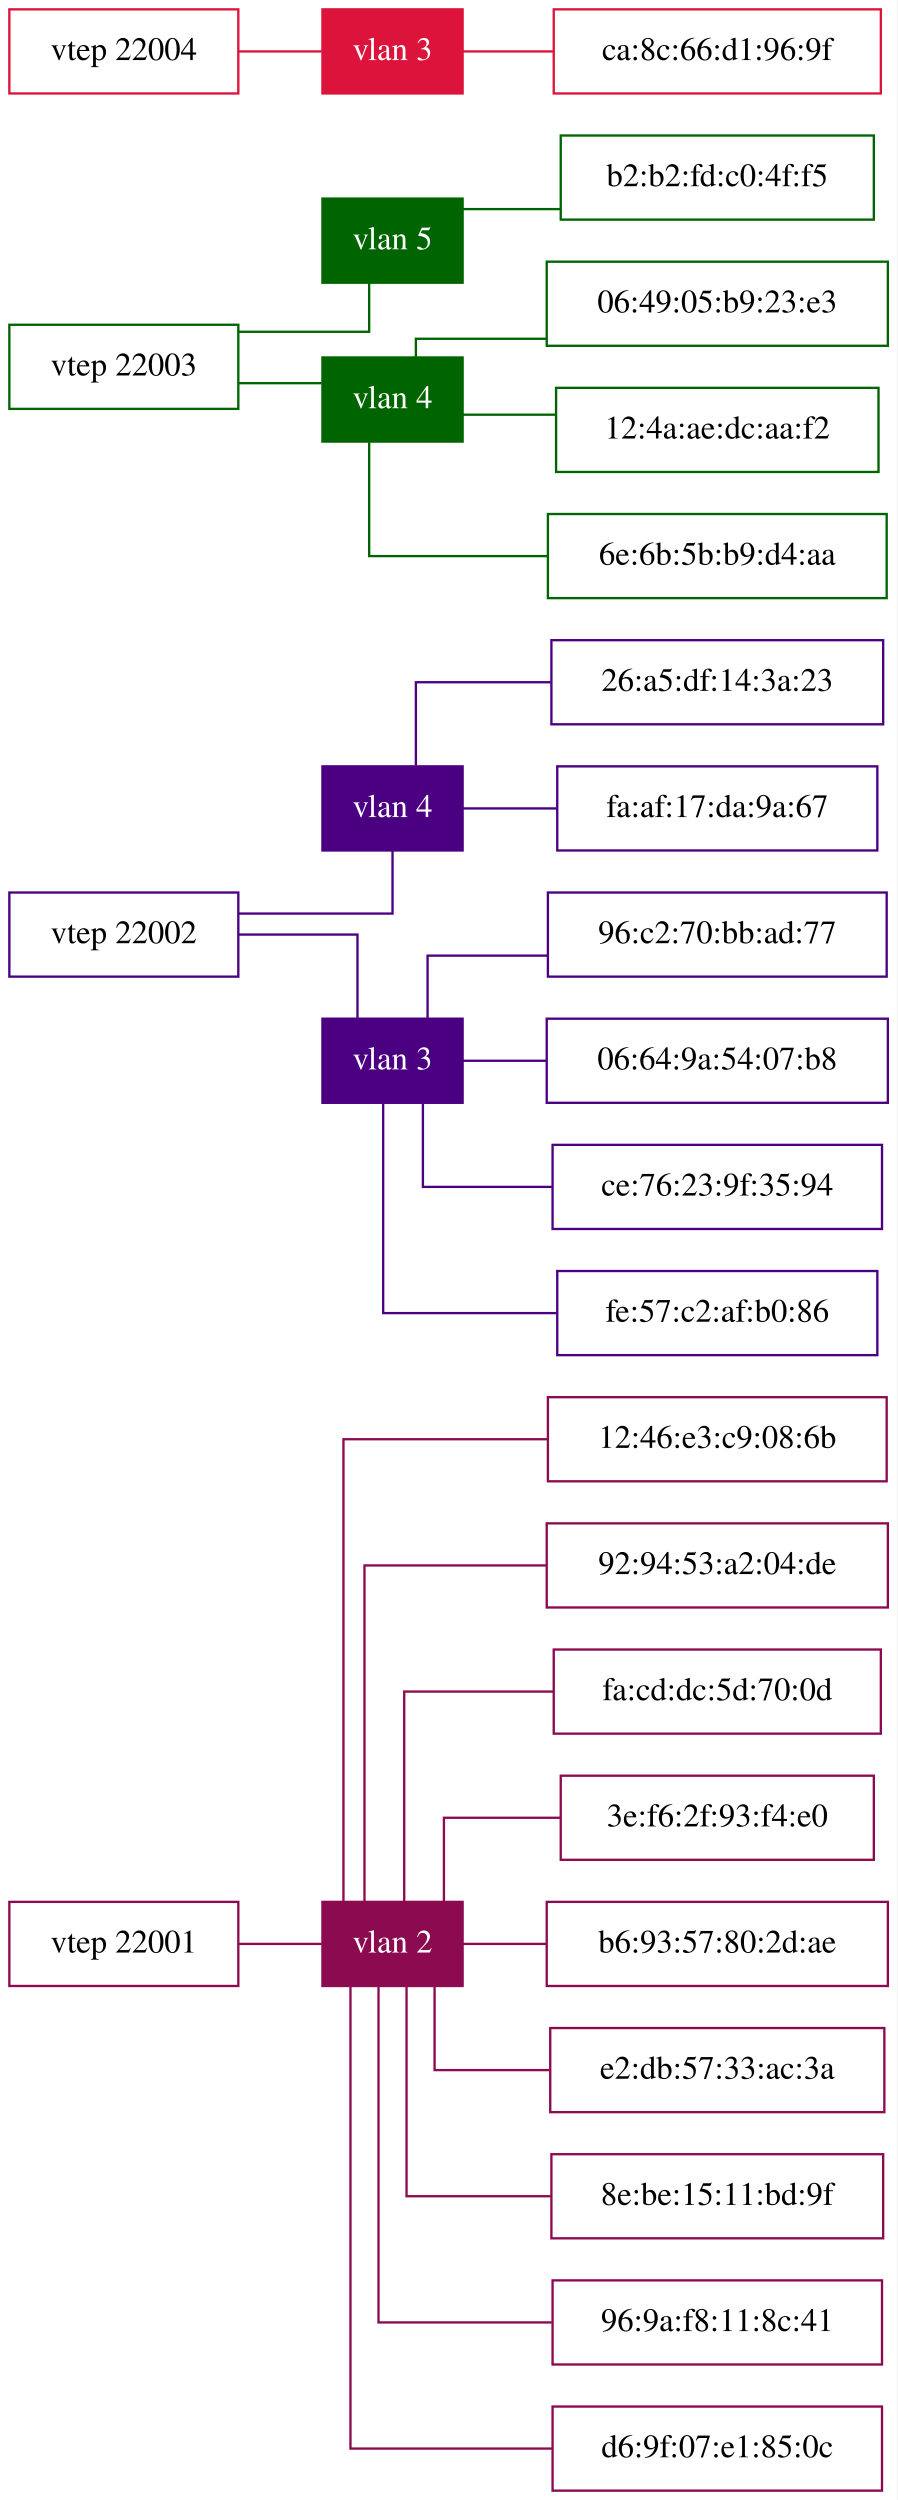
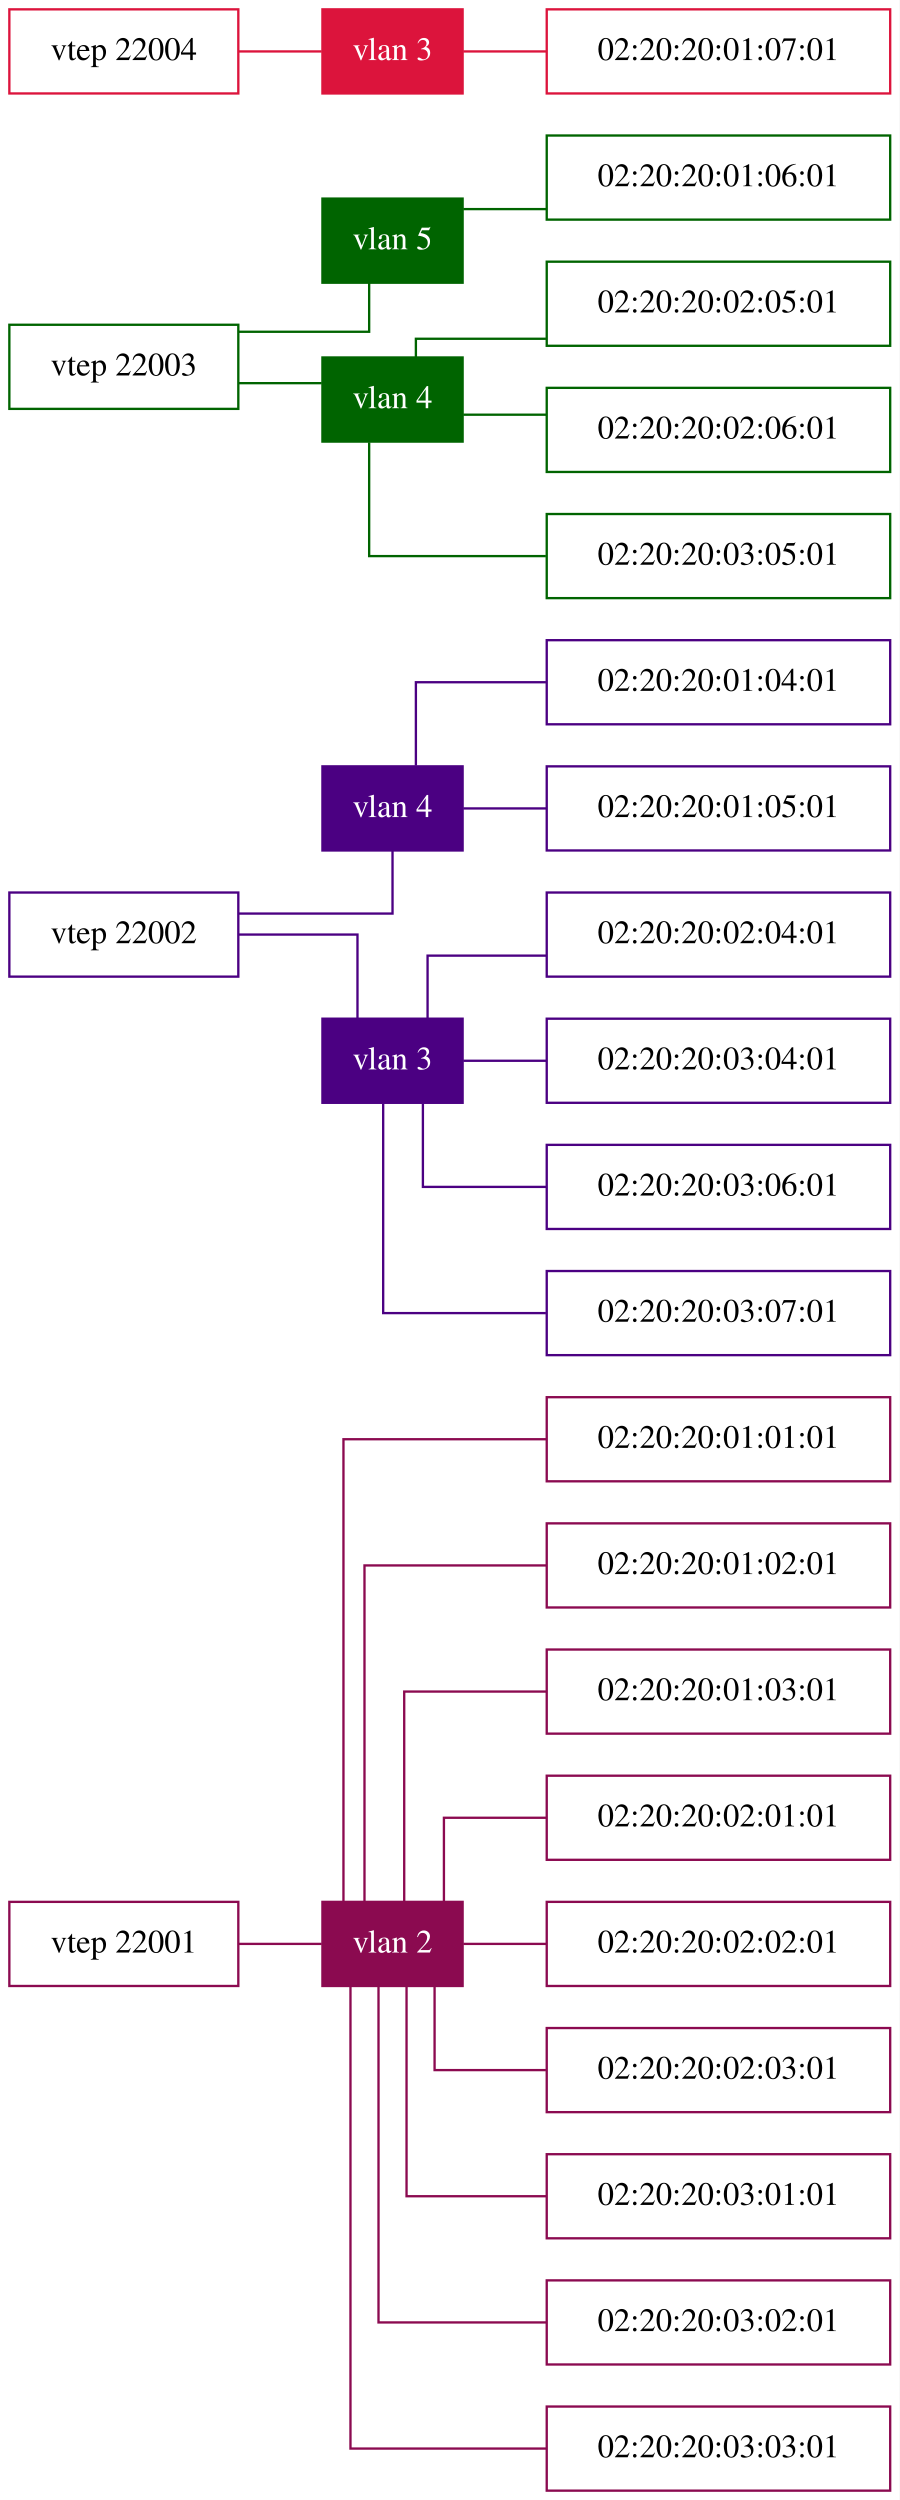
- <svg xmlns="http://www.w3.org/2000/svg" width="384pt" height="1070pt" viewBox="0.00 0.00 384.00 1070.00">
+ <svg xmlns="http://www.w3.org/2000/svg" width="385pt" height="1070pt" viewBox="0.00 0.00 385.00 1070.00">
  <g id="graph0" class="graph" transform="scale(1 1) rotate(0) translate(4 1066)">
-     <polygon fill="white" stroke="transparent" points="-4,4 -4,-1066 380,-1066 380,4 -4,4" />
+     <polygon fill="white" stroke="transparent" points="-4,4 -4,-1066 381,-1066 381,4 -4,4" />
    <g id="node1" class="node">
      <polygon fill="none" stroke="#8b0a50" points="98,-252 0,-252 0,-216 98,-216 98,-252" />
      <text text-anchor="middle" x="49" y="-230.3" font-family="Times,serif" font-size="14.00">vtep 22001</text>
    </g>
    <g id="node2" class="node">
      <polygon fill="#8b0a50" stroke="#8b0a50" points="194,-252 134,-252 134,-216 194,-216 194,-252" />
      <text text-anchor="middle" x="164" y="-230.3" font-family="Times,serif" font-size="14.00" fill="white">vlan 2</text>
    </g>
    <g id="edge1" class="edge">
      <path fill="none" stroke="#8b0a50" d="M98.1,-234C110.19,-234 122.78,-234 133.69,-234" />
    </g>
    <g id="node9" class="node">
-       <polygon fill="none" stroke="#8b0a50" points="375.5,-468 230.5,-468 230.5,-432 375.5,-432 375.5,-468" />
-       <text text-anchor="middle" x="303" y="-446.3" font-family="Times,serif" font-size="14.00">12:46:e3:c9:08:6b</text>
+       <polygon fill="none" stroke="#8b0a50" points="377,-468 230,-468 230,-432 377,-432 377,-468" />
+       <text text-anchor="middle" x="303.5" y="-446.3" font-family="Times,serif" font-size="14.00">02:20:20:01:01:01</text>
    </g>
    <g id="edge5" class="edge">
-       <path fill="none" stroke="#8b0a50" d="M143,-252.04C143,-303.96 143,-450 143,-450 143,-450 188.16,-450 230.49,-450" />
+       <path fill="none" stroke="#8b0a50" d="M143,-252.04C143,-303.96 143,-450 143,-450 143,-450 187.63,-450 229.83,-450" />
    </g>
    <g id="node10" class="node">
-       <polygon fill="none" stroke="#8b0a50" points="376,-414 230,-414 230,-378 376,-378 376,-414" />
-       <text text-anchor="middle" x="303" y="-392.3" font-family="Times,serif" font-size="14.00">92:94:53:a2:04:de</text>
+       <polygon fill="none" stroke="#8b0a50" points="377,-414 230,-414 230,-378 377,-378 377,-414" />
+       <text text-anchor="middle" x="303.5" y="-392.3" font-family="Times,serif" font-size="14.00">02:20:20:01:02:01</text>
    </g>
    <g id="edge6" class="edge">
-       <path fill="none" stroke="#8b0a50" d="M152,-252.27C152,-294.64 152,-396 152,-396 152,-396 191.24,-396 229.71,-396" />
+       <path fill="none" stroke="#8b0a50" d="M152,-252.27C152,-294.64 152,-396 152,-396 152,-396 191.37,-396 229.97,-396" />
    </g>
    <g id="node11" class="node">
-       <polygon fill="none" stroke="#8b0a50" points="373,-360 233,-360 233,-324 373,-324 373,-360" />
-       <text text-anchor="middle" x="303" y="-338.3" font-family="Times,serif" font-size="14.00">fa:cd:dc:5d:70:0d</text>
+       <polygon fill="none" stroke="#8b0a50" points="377,-360 230,-360 230,-324 377,-324 377,-360" />
+       <text text-anchor="middle" x="303.5" y="-338.3" font-family="Times,serif" font-size="14.00">02:20:20:01:03:01</text>
    </g>
    <g id="edge7" class="edge">
-       <path fill="none" stroke="#8b0a50" d="M169,-252.32C169,-283.13 169,-342 169,-342 169,-342 200.44,-342 232.86,-342" />
+       <path fill="none" stroke="#8b0a50" d="M169,-252.32C169,-283.13 169,-342 169,-342 169,-342 198.55,-342 229.95,-342" />
    </g>
    <g id="node18" class="node">
-       <polygon fill="none" stroke="#8b0a50" points="370,-306 236,-306 236,-270 370,-270 370,-306" />
-       <text text-anchor="middle" x="303" y="-284.3" font-family="Times,serif" font-size="14.00">3e:f6:2f:93:f4:e0</text>
+       <polygon fill="none" stroke="#8b0a50" points="377,-306 230,-306 230,-270 377,-270 377,-306" />
+       <text text-anchor="middle" x="303.5" y="-284.3" font-family="Times,serif" font-size="14.00">02:20:20:02:01:01</text>
    </g>
    <g id="edge15" class="edge">
-       <path fill="none" stroke="#8b0a50" d="M186,-252.28C186,-267.95 186,-288 186,-288 186,-288 209.82,-288 235.96,-288" />
+       <path fill="none" stroke="#8b0a50" d="M186,-252.28C186,-267.95 186,-288 186,-288 186,-288 206.15,-288 229.75,-288" />
    </g>
    <g id="node19" class="node">
-       <polygon fill="none" stroke="#8b0a50" points="376,-252 230,-252 230,-216 376,-216 376,-252" />
-       <text text-anchor="middle" x="303" y="-230.3" font-family="Times,serif" font-size="14.00">b6:93:57:80:2d:ae</text>
+       <polygon fill="none" stroke="#8b0a50" points="377,-252 230,-252 230,-216 377,-216 377,-252" />
+       <text text-anchor="middle" x="303.5" y="-230.3" font-family="Times,serif" font-size="14.00">02:20:20:02:02:01</text>
    </g>
    <g id="edge16" class="edge">
-       <path fill="none" stroke="#8b0a50" d="M194.16,-234C204.78,-234 217.23,-234 229.83,-234" />
+       <path fill="none" stroke="#8b0a50" d="M194.27,-234C204.85,-234 217.23,-234 229.79,-234" />
    </g>
    <g id="node20" class="node">
-       <polygon fill="none" stroke="#8b0a50" points="374.5,-198 231.5,-198 231.5,-162 374.5,-162 374.5,-198" />
-       <text text-anchor="middle" x="303" y="-176.3" font-family="Times,serif" font-size="14.00">e2:db:57:33:ac:3a</text>
+       <polygon fill="none" stroke="#8b0a50" points="377,-198 230,-198 230,-162 377,-162 377,-198" />
+       <text text-anchor="middle" x="303.5" y="-176.3" font-family="Times,serif" font-size="14.00">02:20:20:02:03:01</text>
    </g>
    <g id="edge17" class="edge">
-       <path fill="none" stroke="#8b0a50" d="M182,-215.72C182,-200.05 182,-180 182,-180 182,-180 205.16,-180 231.22,-180" />
+       <path fill="none" stroke="#8b0a50" d="M182,-215.72C182,-200.05 182,-180 182,-180 182,-180 204.23,-180 229.67,-180" />
    </g>
    <g id="node24" class="node">
-       <polygon fill="none" stroke="#8b0a50" points="374,-144 232,-144 232,-108 374,-108 374,-144" />
-       <text text-anchor="middle" x="303" y="-122.3" font-family="Times,serif" font-size="14.00">8e:be:15:11:bd:9f</text>
+       <polygon fill="none" stroke="#8b0a50" points="377,-144 230,-144 230,-108 377,-108 377,-144" />
+       <text text-anchor="middle" x="303.5" y="-122.3" font-family="Times,serif" font-size="14.00">02:20:20:03:01:01</text>
    </g>
    <g id="edge24" class="edge">
-       <path fill="none" stroke="#8b0a50" d="M170,-215.68C170,-184.87 170,-126 170,-126 170,-126 200.21,-126 231.83,-126" />
+       <path fill="none" stroke="#8b0a50" d="M170,-215.68C170,-184.87 170,-126 170,-126 170,-126 198.85,-126 229.72,-126" />
    </g>
    <g id="node25" class="node">
-       <polygon fill="none" stroke="#8b0a50" points="373.5,-90 232.5,-90 232.5,-54 373.5,-54 373.5,-90" />
-       <text text-anchor="middle" x="303" y="-68.3" font-family="Times,serif" font-size="14.00">96:9a:f8:11:8c:41</text>
+       <polygon fill="none" stroke="#8b0a50" points="377,-90 230,-90 230,-54 377,-54 377,-90" />
+       <text text-anchor="middle" x="303.5" y="-68.3" font-family="Times,serif" font-size="14.00">02:20:20:03:02:01</text>
    </g>
    <g id="edge25" class="edge">
-       <path fill="none" stroke="#8b0a50" d="M158,-215.73C158,-173.36 158,-72 158,-72 158,-72 195.39,-72 232.2,-72" />
+       <path fill="none" stroke="#8b0a50" d="M158,-215.73C158,-173.36 158,-72 158,-72 158,-72 193.81,-72 229.9,-72" />
    </g>
    <g id="node26" class="node">
-       <polygon fill="none" stroke="#8b0a50" points="373.5,-36 232.5,-36 232.5,0 373.5,0 373.5,-36" />
-       <text text-anchor="middle" x="303" y="-14.3" font-family="Times,serif" font-size="14.00">d6:9f:07:e1:85:0c</text>
+       <polygon fill="none" stroke="#8b0a50" points="377,-36 230,-36 230,0 377,0 377,-36" />
+       <text text-anchor="middle" x="303.5" y="-14.3" font-family="Times,serif" font-size="14.00">02:20:20:03:03:01</text>
    </g>
    <g id="edge26" class="edge">
-       <path fill="none" stroke="#8b0a50" d="M146,-215.96C146,-164.04 146,-18 146,-18 146,-18 190.64,-18 232.31,-18" />
+       <path fill="none" stroke="#8b0a50" d="M146,-215.96C146,-164.04 146,-18 146,-18 146,-18 188.83,-18 229.82,-18" />
    </g>
    <g id="node3" class="node">
      <polygon fill="none" stroke="indigo" points="98,-684 0,-684 0,-648 98,-648 98,-684" />
      <text text-anchor="middle" x="49" y="-662.3" font-family="Times,serif" font-size="14.00">vtep 22002</text>
    </g>
    <g id="node4" class="node">
      <polygon fill="indigo" stroke="indigo" points="194,-738 134,-738 134,-702 194,-702 194,-738" />
      <text text-anchor="middle" x="164" y="-716.3" font-family="Times,serif" font-size="14.00" fill="white">vlan 4</text>
    </g>
    <g id="edge2" class="edge">
      <path fill="none" stroke="indigo" d="M98.1,-675C129.36,-675 164,-675 164,-675 164,-675 164,-689.44 164,-701.96" />
    </g>
    <g id="node16" class="node">
      <polygon fill="indigo" stroke="indigo" points="194,-630 134,-630 134,-594 194,-594 194,-630" />
      <text text-anchor="middle" x="164" y="-608.3" font-family="Times,serif" font-size="14.00" fill="white">vlan 3</text>
    </g>
    <g id="edge13" class="edge">
      <path fill="none" stroke="indigo" d="M98.12,-666C123.41,-666 149,-666 149,-666 149,-666 149,-645.95 149,-630.28" />
    </g>
    <g id="node12" class="node">
-       <polygon fill="none" stroke="indigo" points="374,-792 232,-792 232,-756 374,-756 374,-792" />
-       <text text-anchor="middle" x="303" y="-770.3" font-family="Times,serif" font-size="14.00">26:a5:df:14:3a:23</text>
+       <polygon fill="none" stroke="indigo" points="377,-792 230,-792 230,-756 377,-756 377,-792" />
+       <text text-anchor="middle" x="303.5" y="-770.3" font-family="Times,serif" font-size="14.00">02:20:20:01:04:01</text>
    </g>
    <g id="edge8" class="edge">
-       <path fill="none" stroke="indigo" d="M174,-738.28C174,-753.95 174,-774 174,-774 174,-774 201.87,-774 231.71,-774" />
+       <path fill="none" stroke="indigo" d="M174,-738.28C174,-753.95 174,-774 174,-774 174,-774 200.59,-774 229.67,-774" />
    </g>
    <g id="node13" class="node">
-       <polygon fill="none" stroke="indigo" points="371.5,-738 234.5,-738 234.5,-702 371.5,-702 371.5,-738" />
-       <text text-anchor="middle" x="303" y="-716.3" font-family="Times,serif" font-size="14.00">fa:af:17:da:9a:67</text>
+       <polygon fill="none" stroke="indigo" points="377,-738 230,-738 230,-702 377,-702 377,-738" />
+       <text text-anchor="middle" x="303.5" y="-716.3" font-family="Times,serif" font-size="14.00">02:20:20:01:05:01</text>
    </g>
    <g id="edge9" class="edge">
-       <path fill="none" stroke="indigo" d="M194.16,-720C206.06,-720 220.25,-720 234.39,-720" />
+       <path fill="none" stroke="indigo" d="M194.27,-720C204.85,-720 217.23,-720 229.79,-720" />
    </g>
    <g id="node5" class="node">
      <polygon fill="none" stroke="darkgreen" points="98,-927 0,-927 0,-891 98,-891 98,-927" />
      <text text-anchor="middle" x="49" y="-905.3" font-family="Times,serif" font-size="14.00">vtep 22003</text>
    </g>
    <g id="node6" class="node">
      <polygon fill="darkgreen" stroke="darkgreen" points="194,-981 134,-981 134,-945 194,-945 194,-981" />
      <text text-anchor="middle" x="164" y="-959.3" font-family="Times,serif" font-size="14.00" fill="white">vlan 5</text>
    </g>
    <g id="edge3" class="edge">
      <path fill="none" stroke="darkgreen" d="M98.12,-924C125.45,-924 154,-924 154,-924 154,-924 154,-934.69 154,-944.87" />
    </g>
    <g id="node17" class="node">
      <polygon fill="darkgreen" stroke="darkgreen" points="194,-913 134,-913 134,-877 194,-877 194,-913" />
      <text text-anchor="middle" x="164" y="-891.3" font-family="Times,serif" font-size="14.00" fill="white">vlan 4</text>
    </g>
    <g id="edge14" class="edge">
      <path fill="none" stroke="darkgreen" d="M98.1,-902C110.19,-902 122.78,-902 133.69,-902" />
    </g>
    <g id="node14" class="node">
-       <polygon fill="none" stroke="darkgreen" points="370,-1008 236,-1008 236,-972 370,-972 370,-1008" />
-       <text text-anchor="middle" x="303" y="-986.3" font-family="Times,serif" font-size="14.00">b2:b2:fd:c0:4f:f5</text>
+       <polygon fill="none" stroke="darkgreen" points="377,-1008 230,-1008 230,-972 377,-972 377,-1008" />
+       <text text-anchor="middle" x="303.5" y="-986.3" font-family="Times,serif" font-size="14.00">02:20:20:01:06:01</text>
    </g>
    <g id="edge10" class="edge">
-       <path fill="none" stroke="darkgreen" d="M194.16,-976.5C206.46,-976.5 221.2,-976.5 235.81,-976.5" />
+       <path fill="none" stroke="darkgreen" d="M194.27,-976.5C204.85,-976.5 217.23,-976.5 229.79,-976.5" />
    </g>
    <g id="node7" class="node">
      <polygon fill="none" stroke="crimson" points="98,-1062 0,-1062 0,-1026 98,-1026 98,-1062" />
      <text text-anchor="middle" x="49" y="-1040.3" font-family="Times,serif" font-size="14.00">vtep 22004</text>
    </g>
    <g id="node8" class="node">
      <polygon fill="crimson" stroke="crimson" points="194,-1062 134,-1062 134,-1026 194,-1026 194,-1062" />
      <text text-anchor="middle" x="164" y="-1040.3" font-family="Times,serif" font-size="14.00" fill="white">vlan 3</text>
    </g>
    <g id="edge4" class="edge">
      <path fill="none" stroke="crimson" d="M98.1,-1044C110.19,-1044 122.78,-1044 133.69,-1044" />
    </g>
    <g id="node15" class="node">
-       <polygon fill="none" stroke="crimson" points="373,-1062 233,-1062 233,-1026 373,-1026 373,-1062" />
-       <text text-anchor="middle" x="303" y="-1040.3" font-family="Times,serif" font-size="14.00">ca:8c:66:d1:96:9f</text>
+       <polygon fill="none" stroke="crimson" points="377,-1062 230,-1062 230,-1026 377,-1026 377,-1062" />
+       <text text-anchor="middle" x="303.5" y="-1040.3" font-family="Times,serif" font-size="14.00">02:20:20:01:07:01</text>
    </g>
    <g id="edge11" class="edge">
-       <path fill="none" stroke="crimson" d="M194.16,-1044C205.66,-1044 219.3,-1044 232.97,-1044" />
+       <path fill="none" stroke="crimson" d="M194.27,-1044C204.85,-1044 217.23,-1044 229.79,-1044" />
    </g>
    <g id="node21" class="node">
-       <polygon fill="none" stroke="indigo" points="375.5,-684 230.5,-684 230.5,-648 375.5,-648 375.5,-684" />
-       <text text-anchor="middle" x="303" y="-662.3" font-family="Times,serif" font-size="14.00">96:c2:70:bb:ad:77</text>
+       <polygon fill="none" stroke="indigo" points="377,-684 230,-684 230,-648 377,-648 377,-684" />
+       <text text-anchor="middle" x="303.5" y="-662.3" font-family="Times,serif" font-size="14.00">02:20:20:02:04:01</text>
    </g>
    <g id="edge18" class="edge">
-       <path fill="none" stroke="indigo" d="M179,-630.04C179,-642.56 179,-657 179,-657 179,-657 203.16,-657 230.15,-657" />
+       <path fill="none" stroke="indigo" d="M179,-630.04C179,-642.56 179,-657 179,-657 179,-657 203.04,-657 230,-657" />
    </g>
    <g id="node27" class="node">
-       <polygon fill="none" stroke="indigo" points="376,-630 230,-630 230,-594 376,-594 376,-630" />
-       <text text-anchor="middle" x="303" y="-608.3" font-family="Times,serif" font-size="14.00">06:64:9a:54:07:b8</text>
+       <polygon fill="none" stroke="indigo" points="377,-630 230,-630 230,-594 377,-594 377,-630" />
+       <text text-anchor="middle" x="303.5" y="-608.3" font-family="Times,serif" font-size="14.00">02:20:20:03:04:01</text>
    </g>
    <g id="edge27" class="edge">
-       <path fill="none" stroke="indigo" d="M194.16,-612C204.78,-612 217.23,-612 229.83,-612" />
+       <path fill="none" stroke="indigo" d="M194.27,-612C204.85,-612 217.23,-612 229.79,-612" />
    </g>
    <g id="node28" class="node">
-       <polygon fill="none" stroke="indigo" points="373.5,-576 232.5,-576 232.5,-540 373.5,-540 373.5,-576" />
-       <text text-anchor="middle" x="303" y="-554.3" font-family="Times,serif" font-size="14.00">ce:76:23:9f:35:94</text>
+       <polygon fill="none" stroke="indigo" points="377,-576 230,-576 230,-540 377,-540 377,-576" />
+       <text text-anchor="middle" x="303.5" y="-554.3" font-family="Times,serif" font-size="14.00">02:20:20:03:06:01</text>
    </g>
    <g id="edge28" class="edge">
-       <path fill="none" stroke="indigo" d="M177,-593.72C177,-578.05 177,-558 177,-558 177,-558 203.54,-558 232.27,-558" />
+       <path fill="none" stroke="indigo" d="M177,-593.72C177,-578.05 177,-558 177,-558 177,-558 202.09,-558 229.91,-558" />
    </g>
    <g id="node29" class="node">
-       <polygon fill="none" stroke="indigo" points="371.5,-522 234.5,-522 234.5,-486 371.5,-486 371.5,-522" />
-       <text text-anchor="middle" x="303" y="-500.3" font-family="Times,serif" font-size="14.00">fe:57:c2:af:b0:86</text>
+       <polygon fill="none" stroke="indigo" points="377,-522 230,-522 230,-486 377,-486 377,-522" />
+       <text text-anchor="middle" x="303.5" y="-500.3" font-family="Times,serif" font-size="14.00">02:20:20:03:07:01</text>
    </g>
    <g id="edge29" class="edge">
-       <path fill="none" stroke="indigo" d="M160,-593.68C160,-562.87 160,-504 160,-504 160,-504 197.73,-504 234.43,-504" />
+       <path fill="none" stroke="indigo" d="M160,-593.68C160,-562.87 160,-504 160,-504 160,-504 194.49,-504 229.65,-504" />
    </g>
    <g id="node22" class="node">
-       <polygon fill="none" stroke="darkgreen" points="376,-954 230,-954 230,-918 376,-918 376,-954" />
-       <text text-anchor="middle" x="303" y="-932.3" font-family="Times,serif" font-size="14.00">06:49:05:b9:23:e3</text>
+       <polygon fill="none" stroke="darkgreen" points="377,-954 230,-954 230,-918 377,-918 377,-954" />
+       <text text-anchor="middle" x="303.5" y="-932.3" font-family="Times,serif" font-size="14.00">02:20:20:02:05:01</text>
    </g>
    <g id="edge19" class="edge">
-       <path fill="none" stroke="darkgreen" d="M174,-913.06C174,-917.49 174,-921 174,-921 174,-921 200.72,-921 229.83,-921" />
+       <path fill="none" stroke="darkgreen" d="M174,-913.06C174,-917.49 174,-921 174,-921 174,-921 200.59,-921 229.67,-921" />
    </g>
    <g id="node23" class="node">
-       <polygon fill="none" stroke="darkgreen" points="372,-900 234,-900 234,-864 372,-864 372,-900" />
-       <text text-anchor="middle" x="303" y="-878.3" font-family="Times,serif" font-size="14.00">12:4a:ae:dc:aa:f2</text>
+       <polygon fill="none" stroke="darkgreen" points="377,-900 230,-900 230,-864 377,-864 377,-900" />
+       <text text-anchor="middle" x="303.5" y="-878.3" font-family="Times,serif" font-size="14.00">02:20:20:02:06:01</text>
    </g>
    <g id="edge20" class="edge">
-       <path fill="none" stroke="darkgreen" d="M194.16,-888.5C205.9,-888.5 219.87,-888.5 233.82,-888.5" />
+       <path fill="none" stroke="darkgreen" d="M194.27,-888.5C204.85,-888.5 217.23,-888.5 229.79,-888.5" />
    </g>
    <g id="node30" class="node">
-       <polygon fill="none" stroke="darkgreen" points="375.5,-846 230.5,-846 230.5,-810 375.5,-810 375.5,-846" />
-       <text text-anchor="middle" x="303" y="-824.3" font-family="Times,serif" font-size="14.00">6e:6b:5b:b9:d4:aa</text>
+       <polygon fill="none" stroke="darkgreen" points="377,-846 230,-846 230,-810 377,-810 377,-846" />
+       <text text-anchor="middle" x="303.5" y="-824.3" font-family="Times,serif" font-size="14.00">02:20:20:03:05:01</text>
    </g>
    <g id="edge30" class="edge">
-       <path fill="none" stroke="darkgreen" d="M154,-876.69C154,-856.85 154,-828 154,-828 154,-828 192.42,-828 230.25,-828" />
+       <path fill="none" stroke="darkgreen" d="M154,-876.69C154,-856.85 154,-828 154,-828 154,-828 191.96,-828 229.63,-828" />
    </g>
  </g>
</svg>
